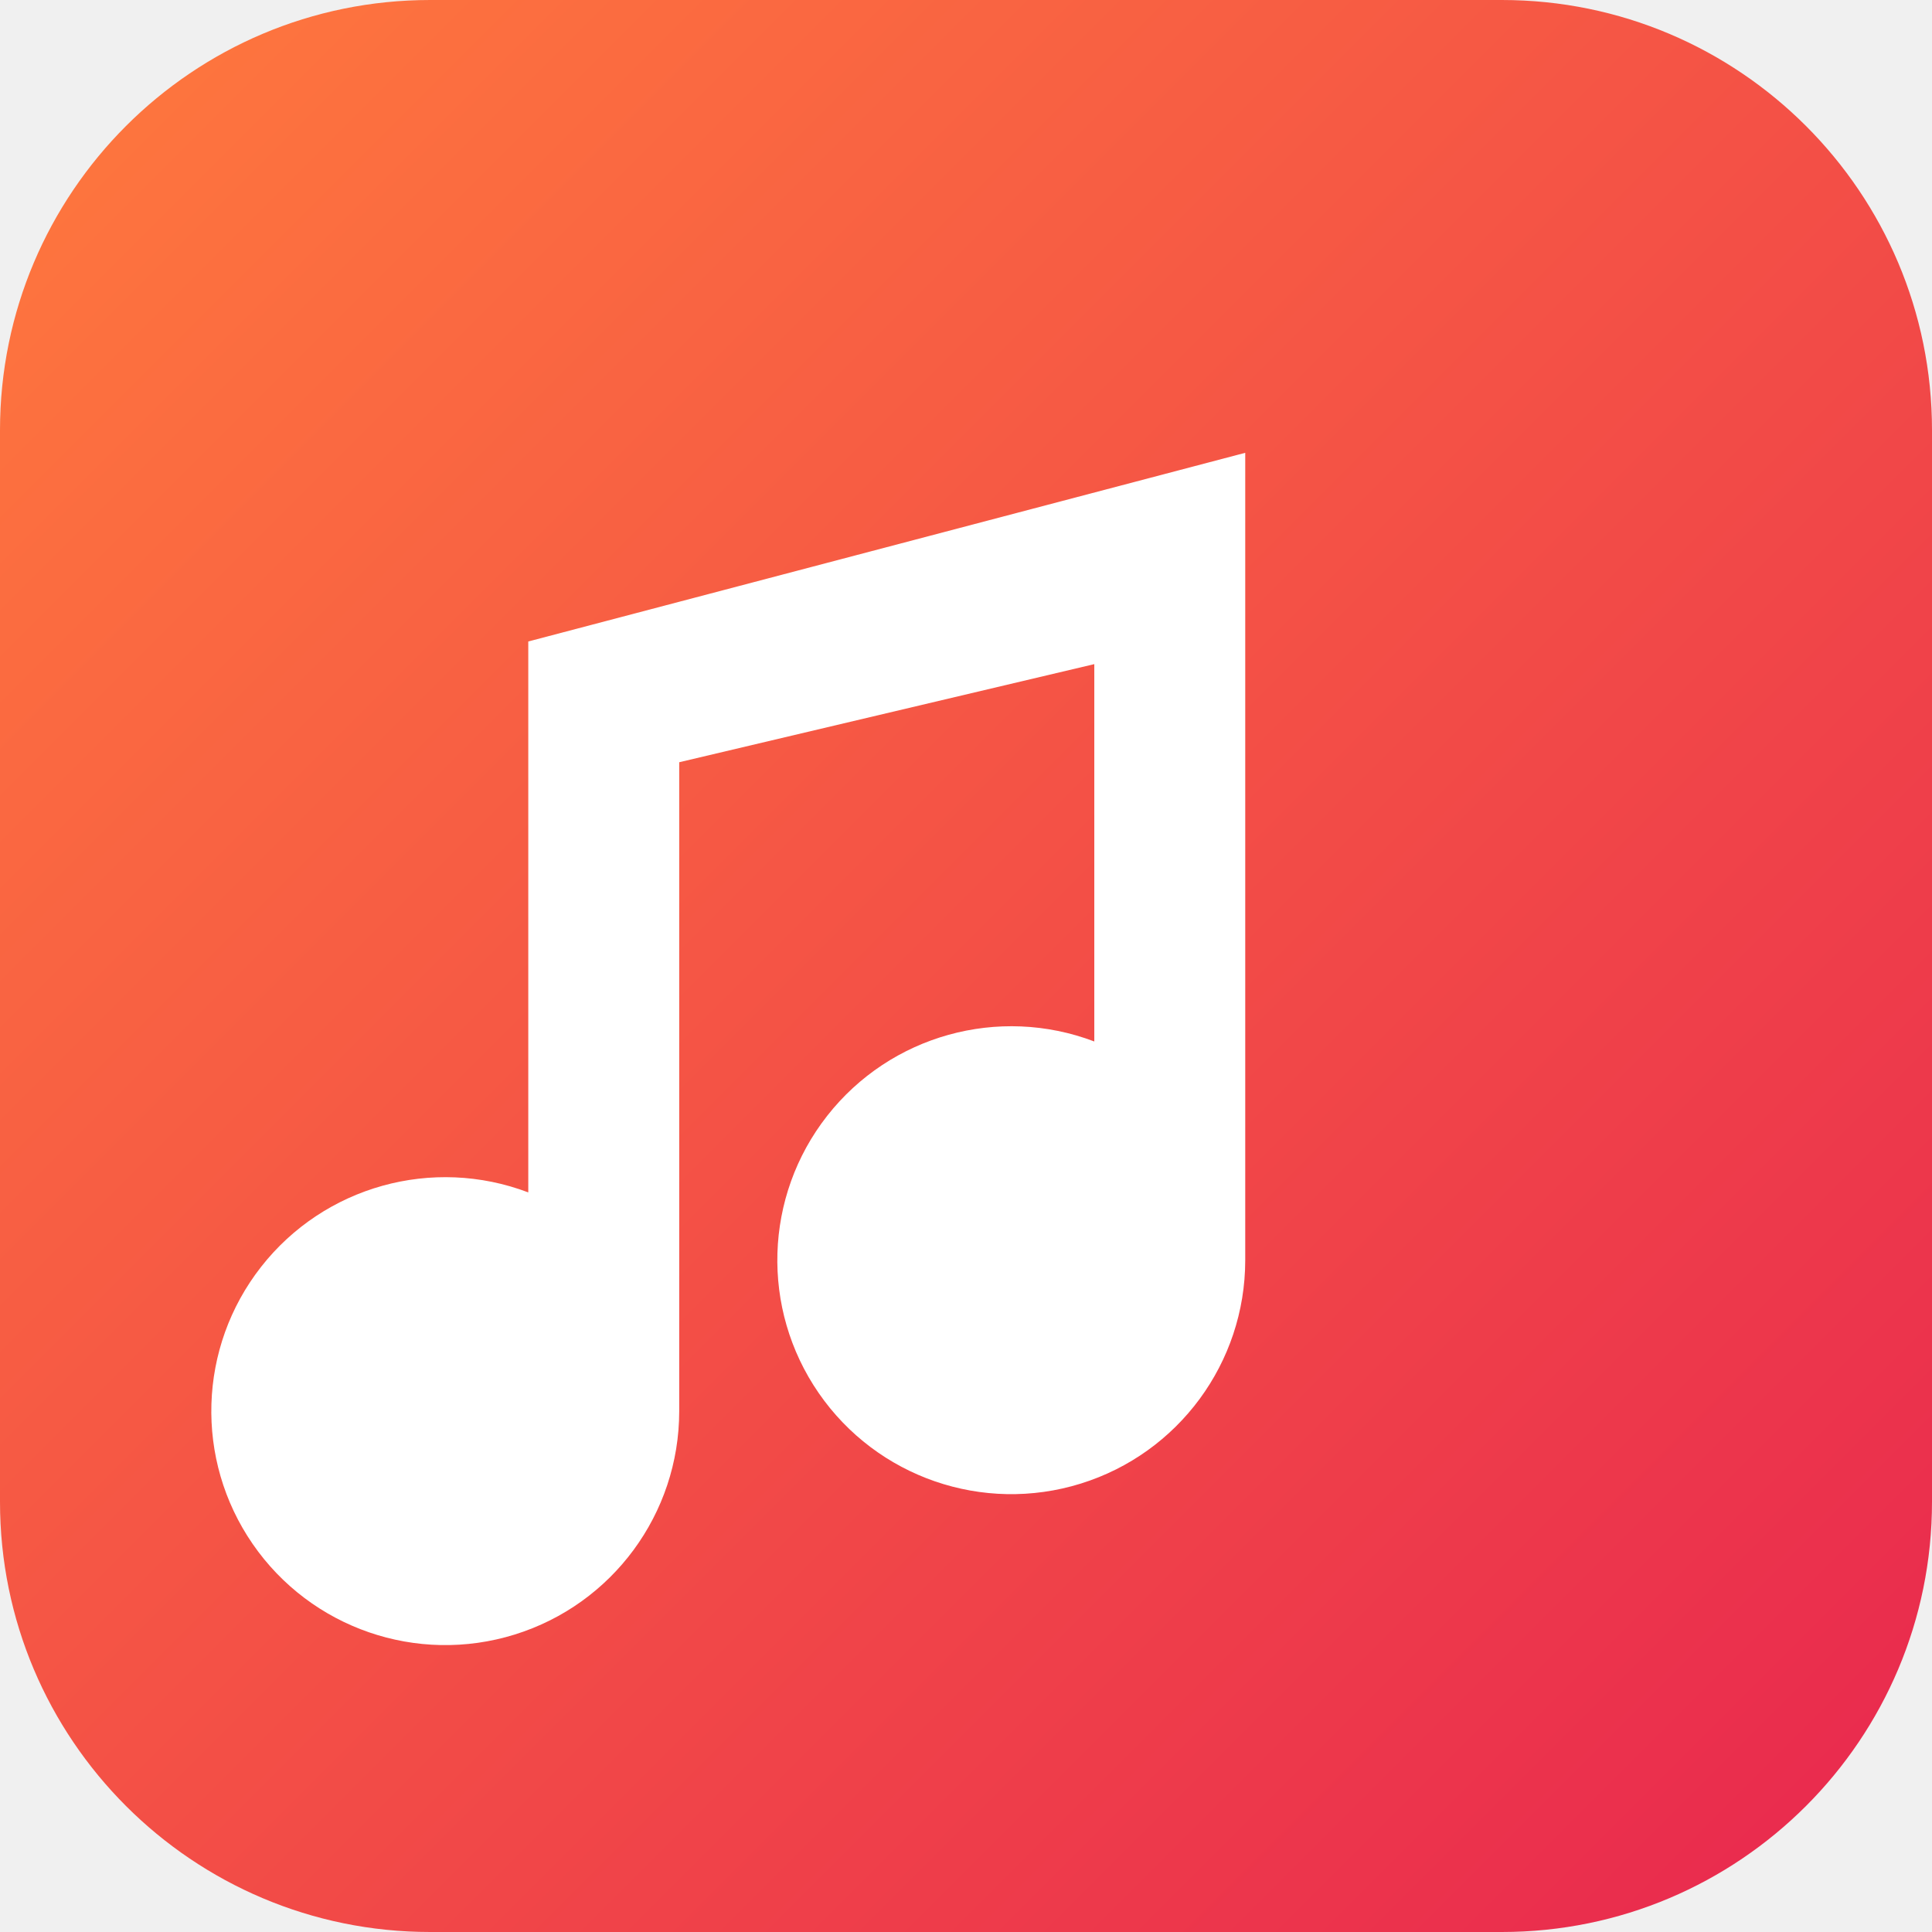
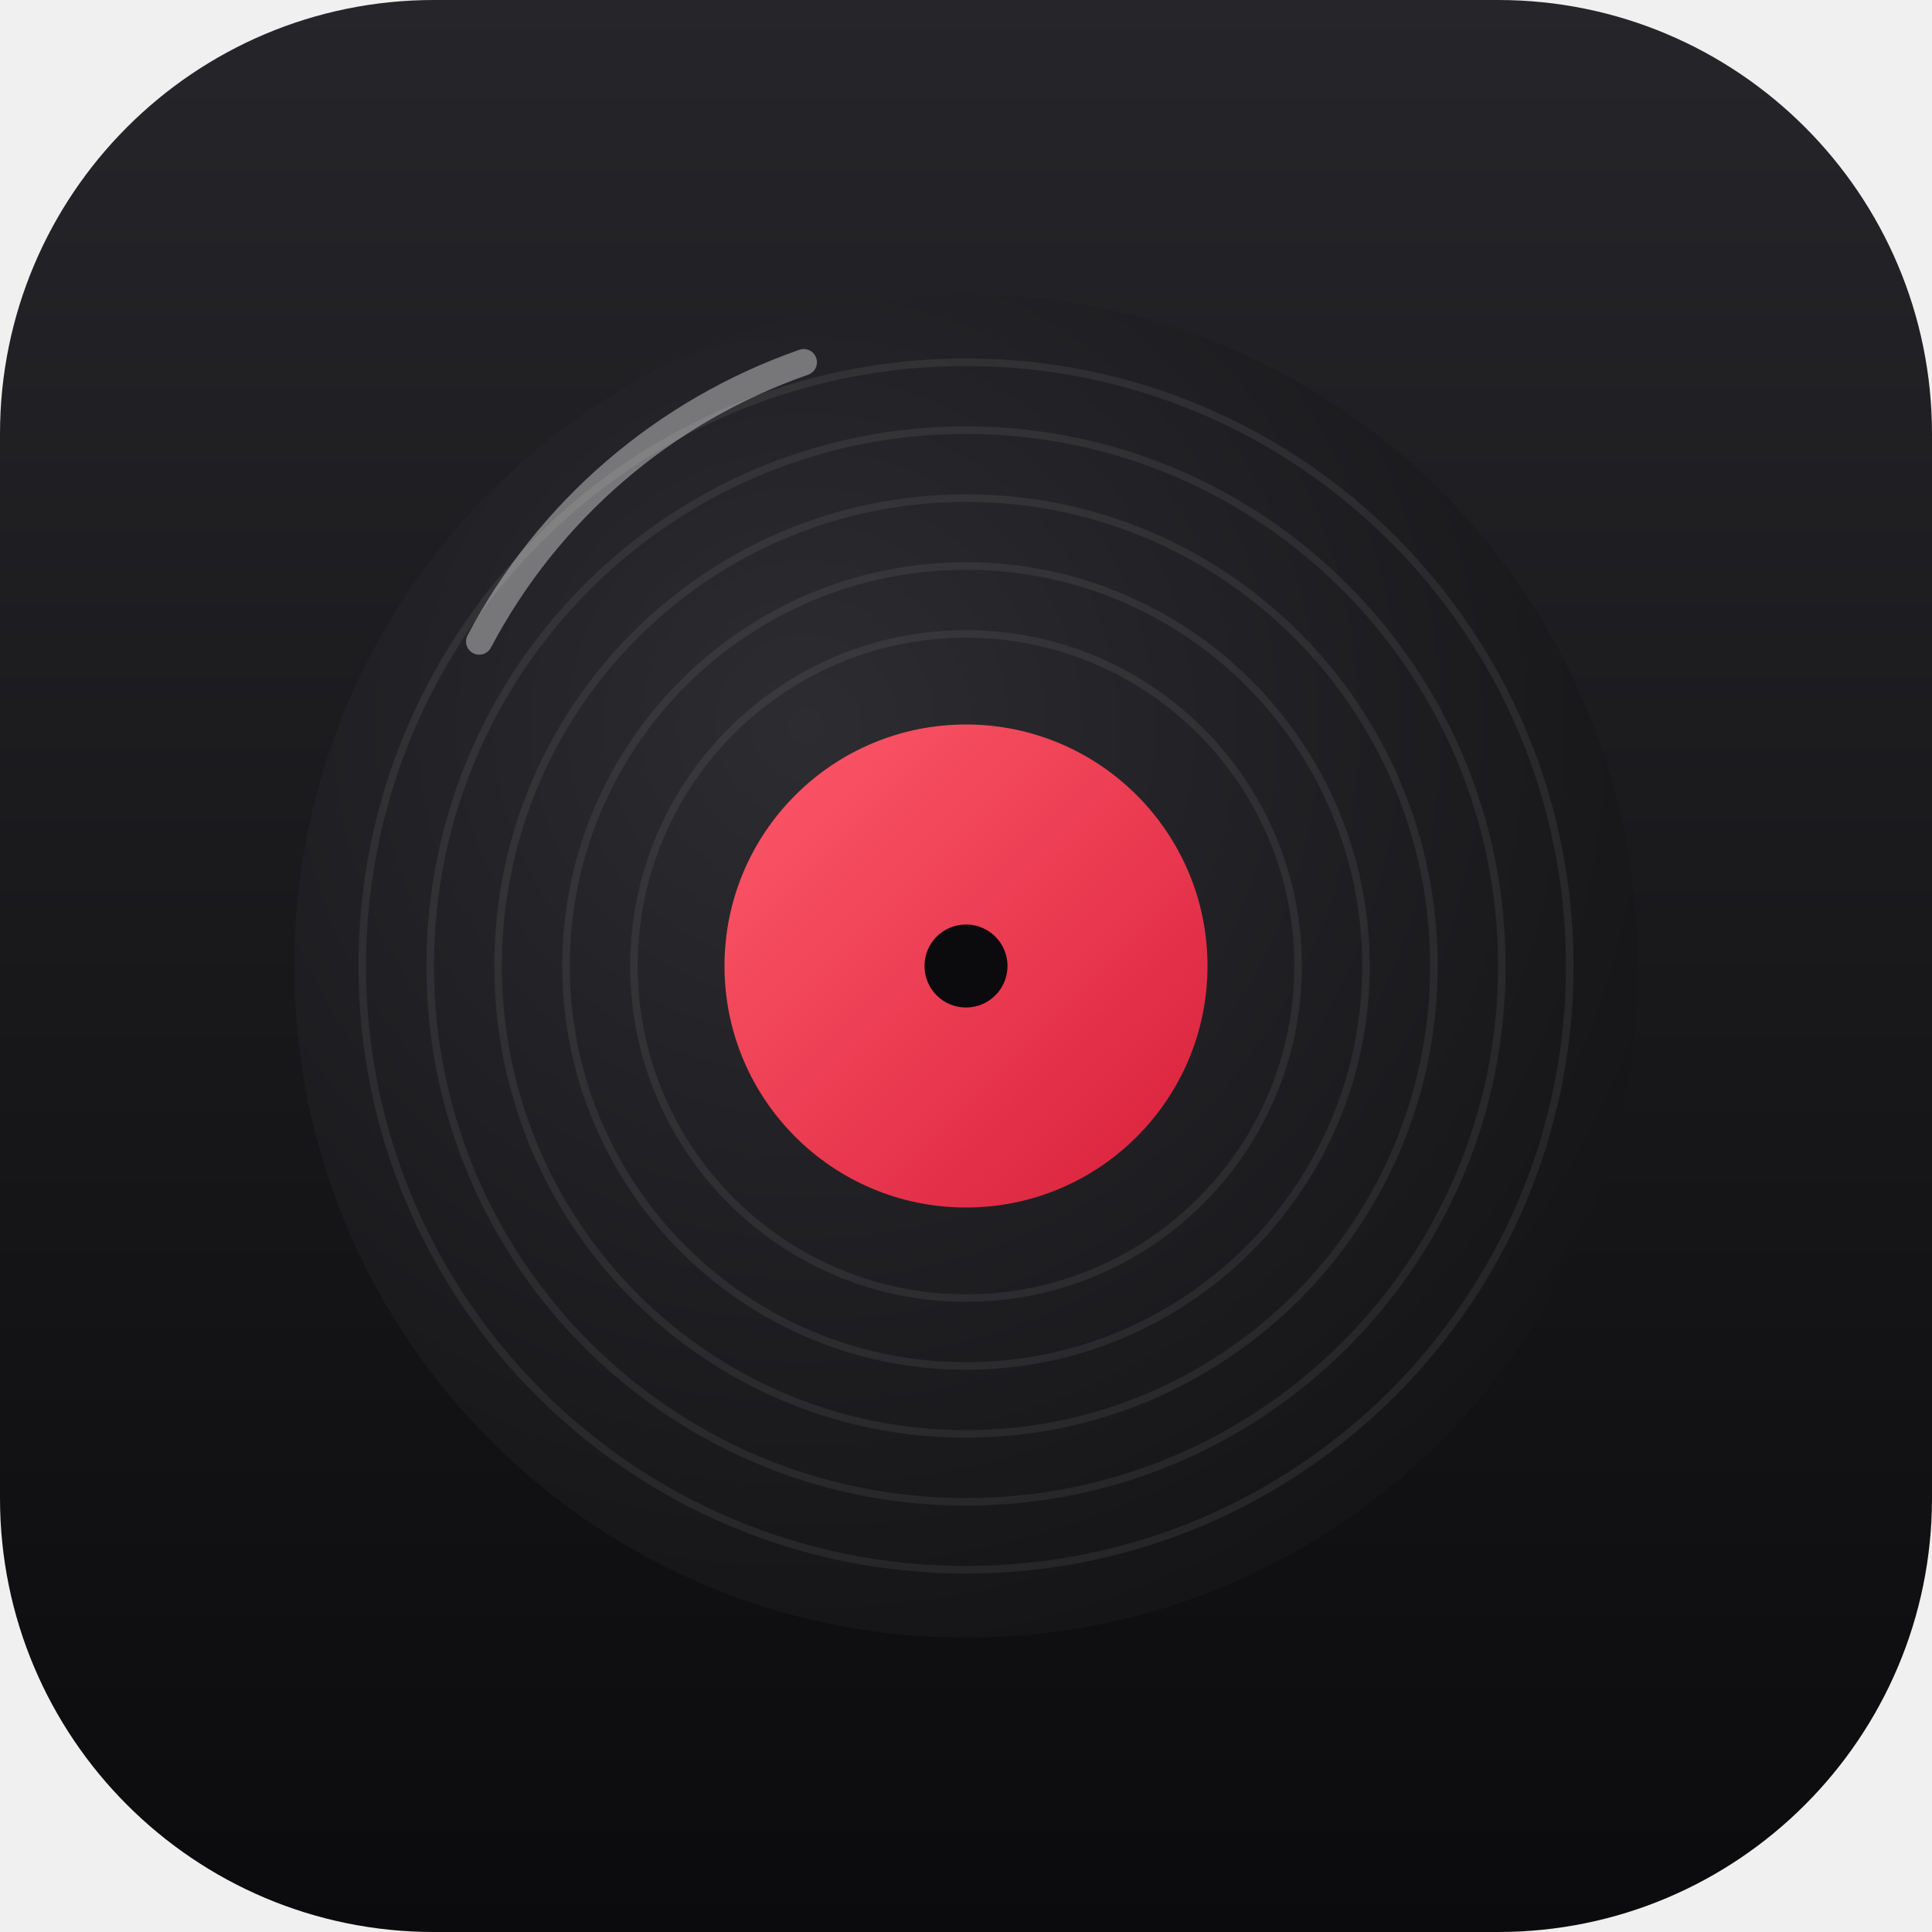
<svg xmlns="http://www.w3.org/2000/svg" viewBox="0 0 512 512">
  <defs>
-     <linearGradient id="g" x1="0" y1="0" x2="1" y2="1">
-       <stop offset="0" stop-color="#ff7a3d" />
-       <stop offset="1" stop-color="#e8264f" />
+     <linearGradient id="bg" x1="0" y1="0" x2="0" y2="1">
+       <stop offset="0" stop-color="#26262a" />
+       <stop offset="1" stop-color="#0b0b0d" />
+     </linearGradient>
+     <radialGradient id="disc" cx=".38" cy=".32" r=".8">
+       <stop offset="0" stop-color="#2c2c31" />
+       <stop offset="1" stop-color="#121214" />
+     </radialGradient>
+     <linearGradient id="lab" x1="0" y1="0" x2="1" y2="1">
+       <stop offset="0" stop-color="#ff5a6b" />
+       <stop offset="1" stop-color="#d81f3a" />
    </linearGradient>
  </defs>
-   <rect width="512" height="512" rx="114" fill="url(#g)" />
-   <path fill="#fff" d="M330 120v214a62 62 0 1 1-40-58V176l-110 26v172a62 62 0 1 1-40-58V170z" />
+   <rect width="512" height="512" rx="115" fill="url(#bg)" />
+   <circle cx="256" cy="256" r="178" fill="url(#disc)" />
+   <g fill="none" stroke="#fff" stroke-opacity=".07" stroke-width="2">
+     <circle cx="256" cy="256" r="160" />
+     <circle cx="256" cy="256" r="142" />
+     <circle cx="256" cy="256" r="124" />
+     <circle cx="256" cy="256" r="106" />
+     <circle cx="256" cy="256" r="88" />
+   </g>
+   <path d="M127 170a155 155 0 0 1 86-74" fill="none" stroke="#fff" stroke-opacity=".38" stroke-width="7" stroke-linecap="round" />
+   <circle cx="256" cy="256" r="64" fill="url(#lab)" />
+   <circle cx="256" cy="256" r="11" fill="#0b0b0d" />
</svg>
